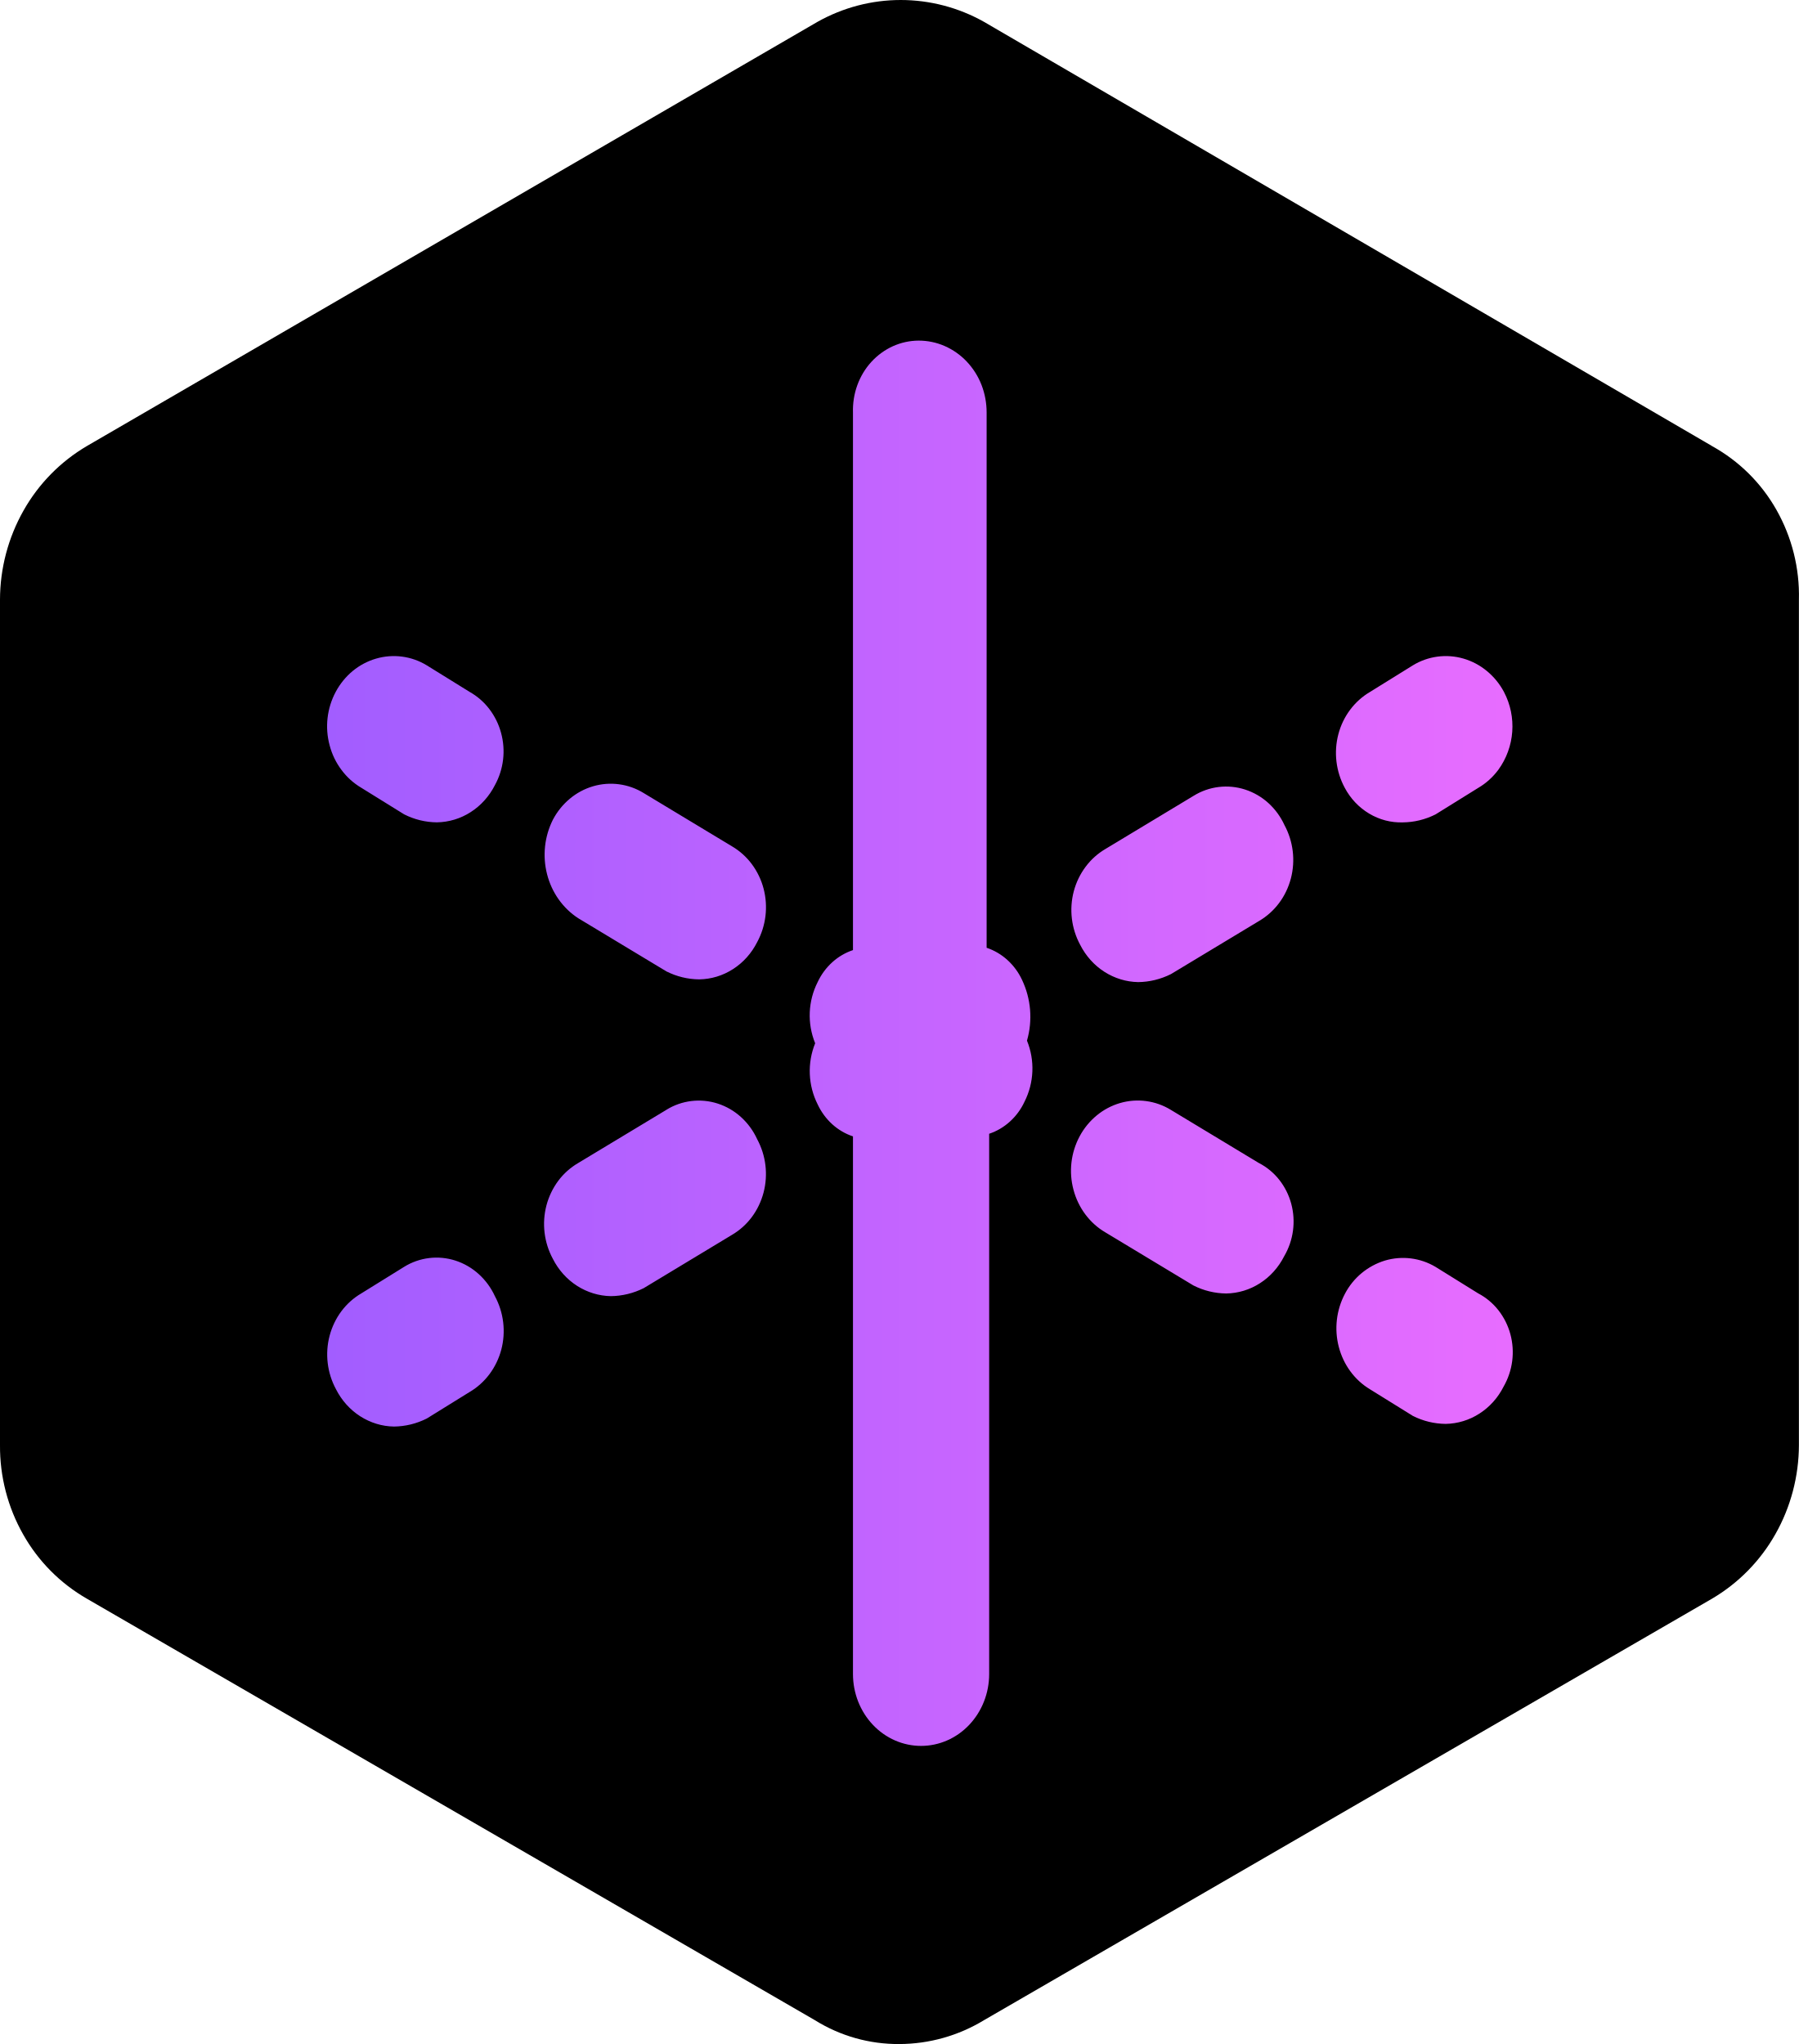
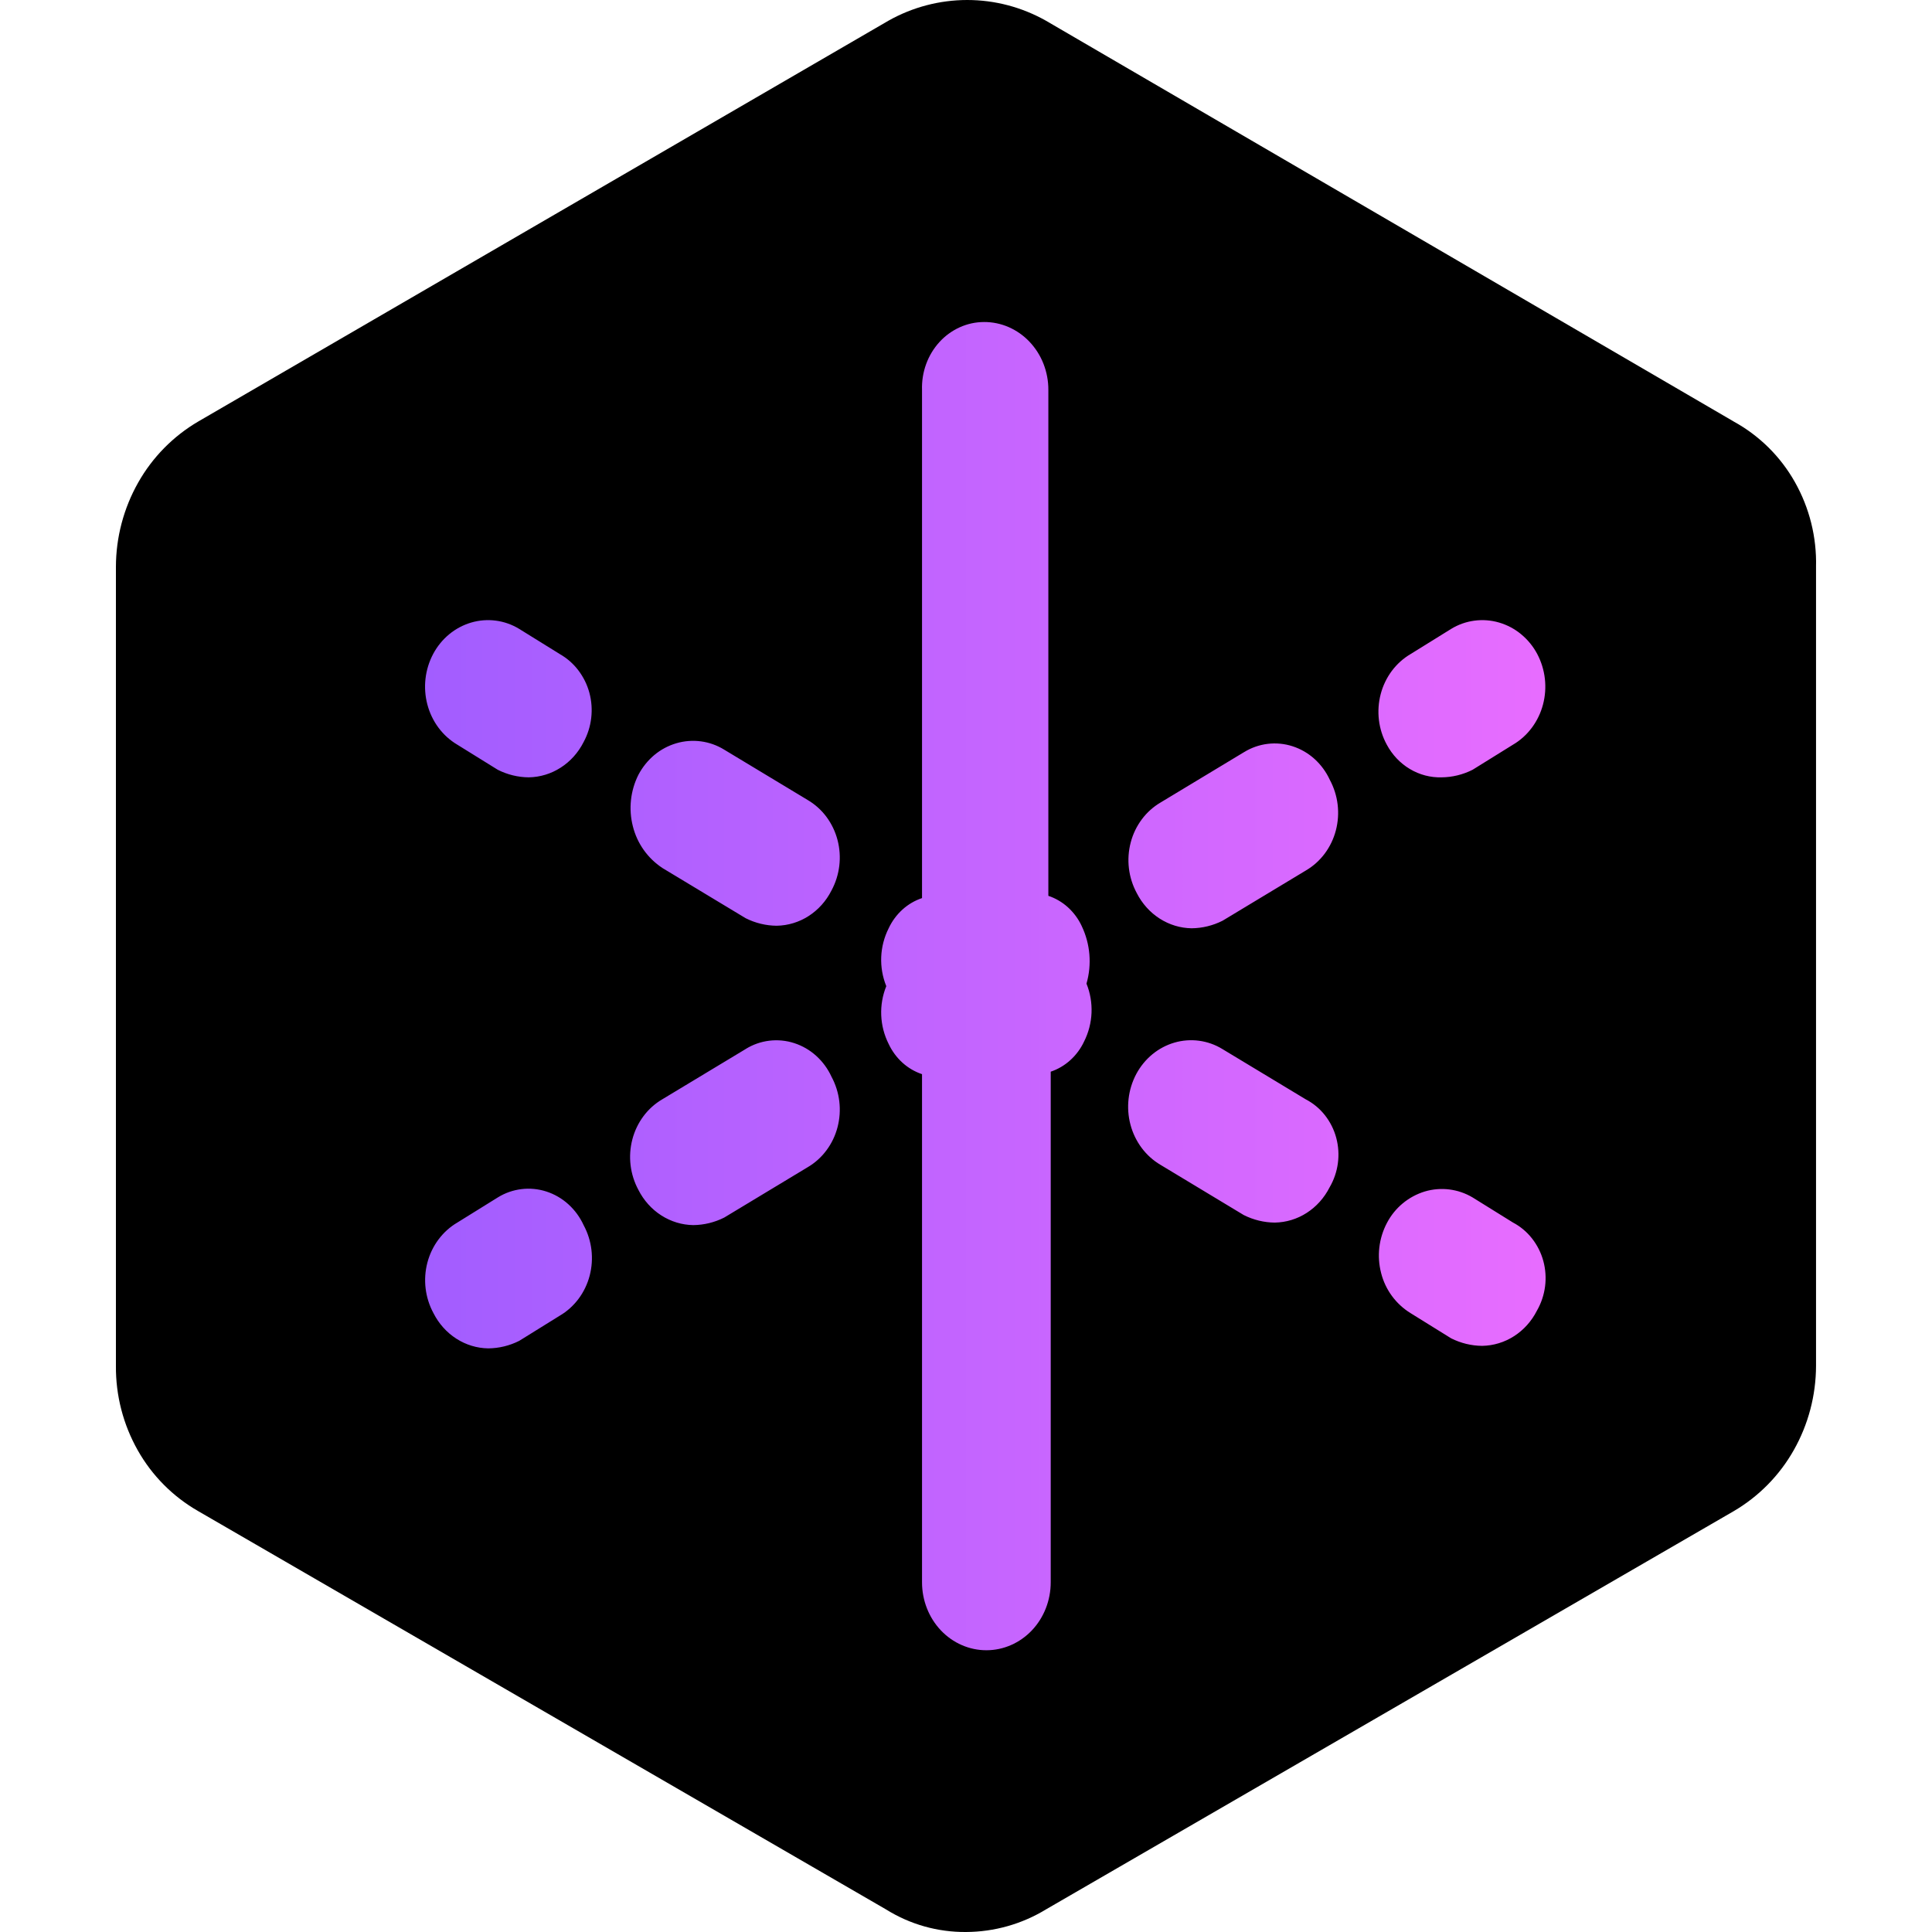
- <svg xmlns="http://www.w3.org/2000/svg" width="44" height="50" fill="none">
-   <path d="M41.868 10.908 24.068.535A4.157 4.157 0 0 0 22.03 0c-.712 0-1.412.184-2.037.535L2.13 10.908A4.258 4.258 0 0 0 .575 12.49 4.444 4.444 0 0 0 0 14.668v20.68c-.006.768.19 1.522.565 2.184A4.18 4.18 0 0 0 2.13 39.11l17.8 10.307c.624.389 1.34.59 2.069.584a4.007 4.007 0 0 0 2.068-.584l17.8-10.307a4.257 4.257 0 0 0 1.556-1.583c.374-.66.573-1.412.575-2.178v-20.68a4.247 4.247 0 0 0-.548-2.194 4.06 4.06 0 0 0-1.583-1.566Z" fill="#000" />
-   <path d="m9.883 30.99-1.048.65c-.188.11-.353.258-.486.436s-.23.382-.288.6a1.797 1.797 0 0 0 .157 1.308c.138.272.342.5.591.66.25.16.535.248.827.252.278-.003.552-.07.802-.196l1.049-.65c.187-.11.352-.258.485-.436s.231-.382.289-.6a1.797 1.797 0 0 0-.157-1.308 1.664 1.664 0 0 0-.396-.54 1.562 1.562 0 0 0-.567-.329 1.503 1.503 0 0 0-1.258.153Zm6.415-3.841-2.159 1.302c-.188.11-.353.257-.486.435-.132.178-.23.382-.288.6a1.798 1.798 0 0 0 .157 1.308c.138.272.342.5.592.66.25.16.535.247.827.252.277-.003.551-.07.802-.195l2.158-1.303c.188-.11.353-.257.486-.435s.23-.382.288-.6a1.796 1.796 0 0 0-.157-1.308 1.663 1.663 0 0 0-.395-.54 1.56 1.56 0 0 0-.567-.329 1.506 1.506 0 0 0-1.258.152Zm8.697-3.184a1.526 1.526 0 0 0-.357-.483 1.435 1.435 0 0 0-.507-.298V10.09c0-.23-.042-.46-.125-.674a1.761 1.761 0 0 0-.36-.57 1.656 1.656 0 0 0-.542-.382 1.583 1.583 0 0 0-.638-.132c-.216.001-.43.048-.628.137-.198.09-.377.22-.527.384-.15.164-.266.358-.343.57-.077.213-.113.44-.106.667v13.151a1.436 1.436 0 0 0-.507.298c-.148.134-.27.299-.356.483a1.806 1.806 0 0 0-.062 1.498 1.815 1.815 0 0 0 .062 1.497c.087.185.208.35.356.484s.32.235.507.297V40.95c0 .467.176.914.488 1.243.312.33.736.515 1.177.515.442 0 .866-.185 1.178-.515.312-.33.488-.776.488-1.243V27.734c.186-.062.358-.163.507-.298.148-.134.27-.298.356-.483a1.805 1.805 0 0 0 .062-1.497 2.107 2.107 0 0 0-.123-1.491Zm4.2-4.499-2.159 1.302c-.187.11-.353.258-.485.436-.133.178-.231.381-.289.6a1.796 1.796 0 0 0 .157 1.308c.138.272.342.5.592.66.25.16.535.247.827.252.277-.003.551-.07.802-.196l2.159-1.302c.187-.11.352-.258.485-.436.133-.177.23-.381.288-.6a1.798 1.798 0 0 0-.157-1.308 1.667 1.667 0 0 0-.395-.54 1.563 1.563 0 0 0-.567-.328 1.506 1.506 0 0 0-1.258.152Zm5.113.651c.278-.002.551-.069.802-.195l1.048-.651c.188-.11.353-.26.486-.437a1.811 1.811 0 0 0 .139-1.91 1.697 1.697 0 0 0-.417-.51 1.597 1.597 0 0 0-.57-.303 1.546 1.546 0 0 0-1.241.165l-1.049.651c-.187.11-.352.258-.485.436s-.231.381-.288.6a1.8 1.8 0 0 0 .157 1.308c.14.264.347.482.597.631.25.15.534.224.821.215Zm1.85 11.524-1.048-.651a1.554 1.554 0 0 0-1.235-.155 1.648 1.648 0 0 0-.979.81 1.806 1.806 0 0 0-.152 1.302c.114.439.388.812.762 1.037l1.049.651c.25.127.524.193.802.196a1.57 1.57 0 0 0 .827-.252c.25-.16.454-.388.591-.66a1.692 1.692 0 0 0 .166-1.282 1.64 1.64 0 0 0-.292-.585 1.54 1.54 0 0 0-.49-.411Zm-5.366-3.19-2.158-1.303a1.546 1.546 0 0 0-1.241-.165 1.6 1.6 0 0 0-.57.303 1.7 1.7 0 0 0-.417.51 1.788 1.788 0 0 0-.15 1.31c.058.218.156.422.289.6.133.178.298.327.485.437l2.159 1.302c.25.127.524.193.802.196a1.57 1.57 0 0 0 .827-.252c.25-.16.453-.388.591-.66a1.68 1.68 0 0 0 .172-1.284 1.628 1.628 0 0 0-.294-.586 1.527 1.527 0 0 0-.495-.409ZM14.14 22.46l2.159 1.302c.25.126.524.193.802.195.292-.004.577-.09.827-.251.25-.16.454-.388.591-.66a1.796 1.796 0 0 0 .157-1.308 1.745 1.745 0 0 0-.288-.6 1.645 1.645 0 0 0-.486-.436l-2.158-1.302a1.535 1.535 0 0 0-1.24-.166c-.207.061-.4.164-.568.305-.168.14-.309.314-.413.512a1.914 1.914 0 0 0-.143 1.333c.114.448.386.832.76 1.076Zm-2.652-5.534-1.049-.65a1.546 1.546 0 0 0-1.241-.165c-.207.06-.4.162-.57.301-.169.14-.31.313-.416.51a1.787 1.787 0 0 0-.15 1.31c.057.219.156.423.289.6.132.179.297.327.485.438l1.048.65c.25.127.524.194.802.196a1.57 1.57 0 0 0 .827-.251c.25-.16.454-.388.592-.66a1.714 1.714 0 0 0 .15-1.278 1.682 1.682 0 0 0-.287-.583 1.582 1.582 0 0 0-.48-.418Z" fill="url(#a)" />
+ <svg xmlns="http://www.w3.org/2000/svg" width="80" height="80" fill="none">
+   <path d="M71.788 17.453 43.308.856C42.309.294 41.189 0 40.05 0a6.651 6.651 0 0 0-3.259.856L8.21 17.453a6.813 6.813 0 0 0-2.49 2.532 7.111 7.111 0 0 0-.92 3.484v33.088a6.985 6.985 0 0 0 .903 3.495 6.688 6.688 0 0 0 2.507 2.522l28.48 16.492A6.15 6.15 0 0 0 40 80a6.413 6.413 0 0 0 3.309-.934l28.48-16.492a6.81 6.81 0 0 0 2.49-2.532c.598-1.057.916-2.26.919-3.485V23.47a6.793 6.793 0 0 0-.876-3.51 6.496 6.496 0 0 0-2.534-2.506Z" fill="#000" />
+   <path d="m20.613 49.583-1.678 1.042c-.3.175-.564.413-.776.697-.213.284-.37.61-.462.96a2.874 2.874 0 0 0 .252 2.093c.22.435.547.8.946 1.056.399.257.856.396 1.323.402.445-.004.882-.11 1.283-.312l1.678-1.042c.3-.175.564-.413.777-.697.212-.284.369-.61.461-.96a2.876 2.876 0 0 0-.251-2.093 2.663 2.663 0 0 0-.633-.864 2.5 2.5 0 0 0-.907-.526 2.408 2.408 0 0 0-2.013.244Zm10.264-6.145-3.455 2.083a2.63 2.63 0 0 0-.777.697 2.79 2.79 0 0 0-.46.96 2.874 2.874 0 0 0 .25 2.093c.22.435.548.8.947 1.056.399.256.856.395 1.323.402a2.91 2.91 0 0 0 1.283-.312l3.454-2.084c.3-.175.565-.412.777-.697.213-.284.37-.61.461-.96a2.876 2.876 0 0 0-.25-2.093 2.66 2.66 0 0 0-.634-.864 2.498 2.498 0 0 0-.907-.525 2.409 2.409 0 0 0-2.013.243Zm13.914-5.094a2.443 2.443 0 0 0-.57-.774 2.3 2.3 0 0 0-.811-.476V16.146a2.94 2.94 0 0 0-.2-1.078 2.818 2.818 0 0 0-.578-.914 2.649 2.649 0 0 0-.866-.61 2.532 2.532 0 0 0-1.02-.21 2.46 2.46 0 0 0-1.005.218 2.578 2.578 0 0 0-.843.614c-.24.263-.426.573-.55.913a2.86 2.86 0 0 0-.169 1.067v21.042c-.298.1-.574.261-.811.476a2.446 2.446 0 0 0-.57.774 2.904 2.904 0 0 0-.099 2.396 2.903 2.903 0 0 0 .099 2.395c.139.296.333.559.57.774a2.3 2.3 0 0 0 .811.476v21.042c0 .746.281 1.461.78 1.989.5.527 1.178.823 1.885.823.706 0 1.384-.296 1.884-.823.5-.528.78-1.243.78-1.99V44.376c.298-.1.574-.262.811-.477.238-.215.432-.477.571-.773a2.908 2.908 0 0 0 .099-2.396 3.37 3.37 0 0 0-.198-2.385Zm6.72-7.198-3.453 2.083a2.63 2.63 0 0 0-.777.697c-.213.285-.37.61-.461.96a2.874 2.874 0 0 0 .25 2.093c.221.435.548.8.947 1.056.4.257.856.396 1.324.403.444-.004.882-.111 1.283-.313l3.454-2.083c.3-.176.564-.413.777-.697.212-.285.369-.611.46-.96a2.874 2.874 0 0 0-.25-2.093 2.666 2.666 0 0 0-.633-.865 2.502 2.502 0 0 0-.907-.525 2.41 2.41 0 0 0-2.013.244Zm8.182 1.042c.444-.004.882-.111 1.283-.313l1.678-1.042c.3-.176.563-.414.776-.699.212-.285.37-.611.462-.96a2.9 2.9 0 0 0-.24-2.097 2.715 2.715 0 0 0-.667-.816 2.555 2.555 0 0 0-.912-.483 2.474 2.474 0 0 0-1.985.264l-1.678 1.041c-.3.176-.564.413-.777.697-.212.285-.37.611-.461.96-.092.35-.117.714-.074 1.073.043.36.154.707.325 1.02.226.423.557.772.957 1.01.4.239.854.358 1.313.345Zm2.96 18.437-1.677-1.042A2.486 2.486 0 0 0 59 49.336a2.636 2.636 0 0 0-1.566 1.296 2.889 2.889 0 0 0-.244 2.084 2.736 2.736 0 0 0 1.22 1.659l1.678 1.042c.4.201.838.308 1.283.312a2.515 2.515 0 0 0 1.323-.402c.4-.256.726-.621.947-1.056a2.71 2.71 0 0 0 .266-2.052 2.621 2.621 0 0 0-.469-.936 2.463 2.463 0 0 0-.784-.658Zm-8.585-5.104-3.454-2.084a2.473 2.473 0 0 0-1.986-.264c-.331.097-.64.26-.912.484-.27.223-.497.5-.666.816a2.9 2.9 0 0 0-.24 2.097c.092.349.25.675.462.96.212.285.476.522.776.7l3.454 2.083c.4.201.839.308 1.283.312a2.513 2.513 0 0 0 1.323-.402c.4-.257.726-.621.947-1.056a2.691 2.691 0 0 0 .275-2.055 2.602 2.602 0 0 0-.471-.937 2.442 2.442 0 0 0-.791-.654Zm-26.646-9.583 3.454 2.083c.401.202.84.308 1.283.312a2.515 2.515 0 0 0 1.324-.402c.399-.256.726-.621.946-1.056a2.876 2.876 0 0 0 .251-2.093 2.791 2.791 0 0 0-.46-.96 2.632 2.632 0 0 0-.778-.697l-3.454-2.083a2.455 2.455 0 0 0-1.983-.265 2.54 2.54 0 0 0-.91.486c-.269.225-.493.504-.66.82a3.064 3.064 0 0 0-.229 2.134 2.908 2.908 0 0 0 1.216 1.72Zm-4.243-8.855L21.5 26.042a2.473 2.473 0 0 0-1.986-.264c-.33.096-.64.26-.911.483-.271.223-.497.5-.666.816a2.9 2.9 0 0 0-.24 2.097c.092.349.249.675.461.96.213.285.477.523.776.7l1.678 1.041c.4.202.839.309 1.283.313a2.515 2.515 0 0 0 1.323-.403c.4-.256.726-.62.947-1.056a2.778 2.778 0 0 0 .24-2.044 2.694 2.694 0 0 0-.46-.932 2.532 2.532 0 0 0-.767-.67Z" fill="url(#a)" />
  <defs>
-     <linearGradient id="a" x1=".5" y1="26.042" x2="43.5" y2="26.042" gradientUnits="userSpaceOnUse">
+     <linearGradient id="a" x1="5.6" y1="41.667" x2="74.4" y2="41.667" gradientUnits="userSpaceOnUse">
      <stop stop-color="#9059FF" />
      <stop offset="1" stop-color="#F770FF" />
    </linearGradient>
  </defs>
</svg>
